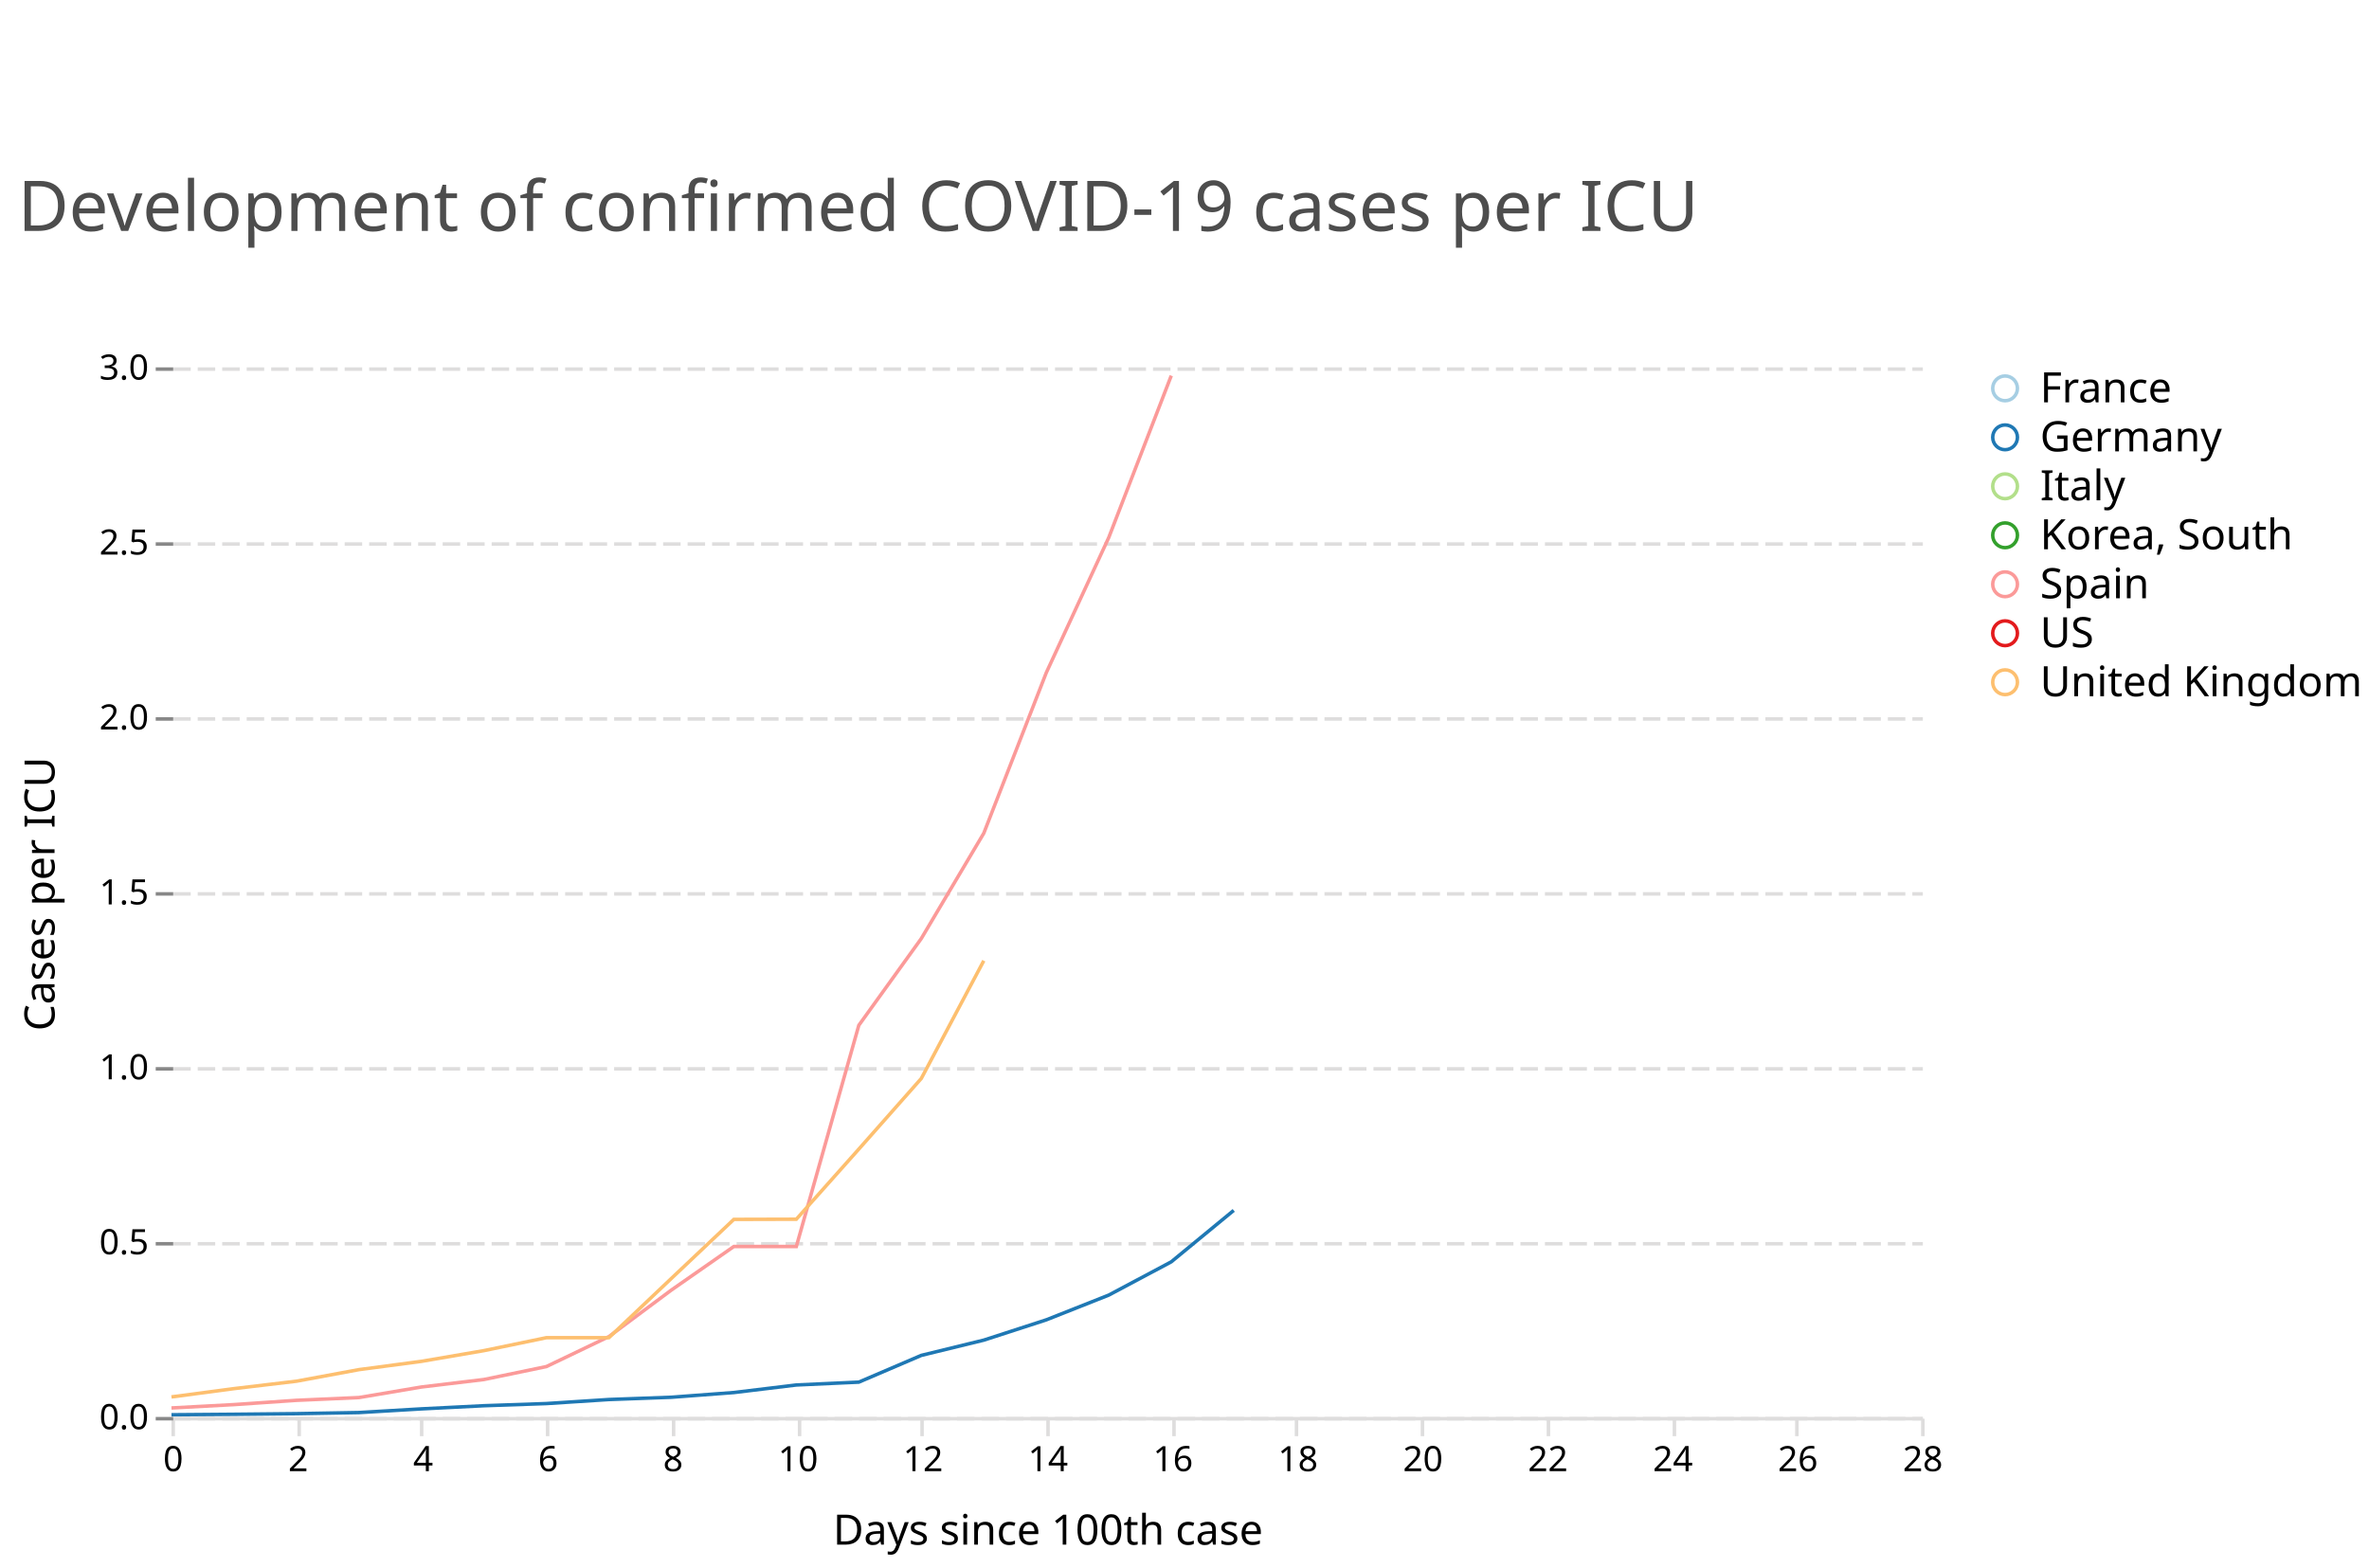
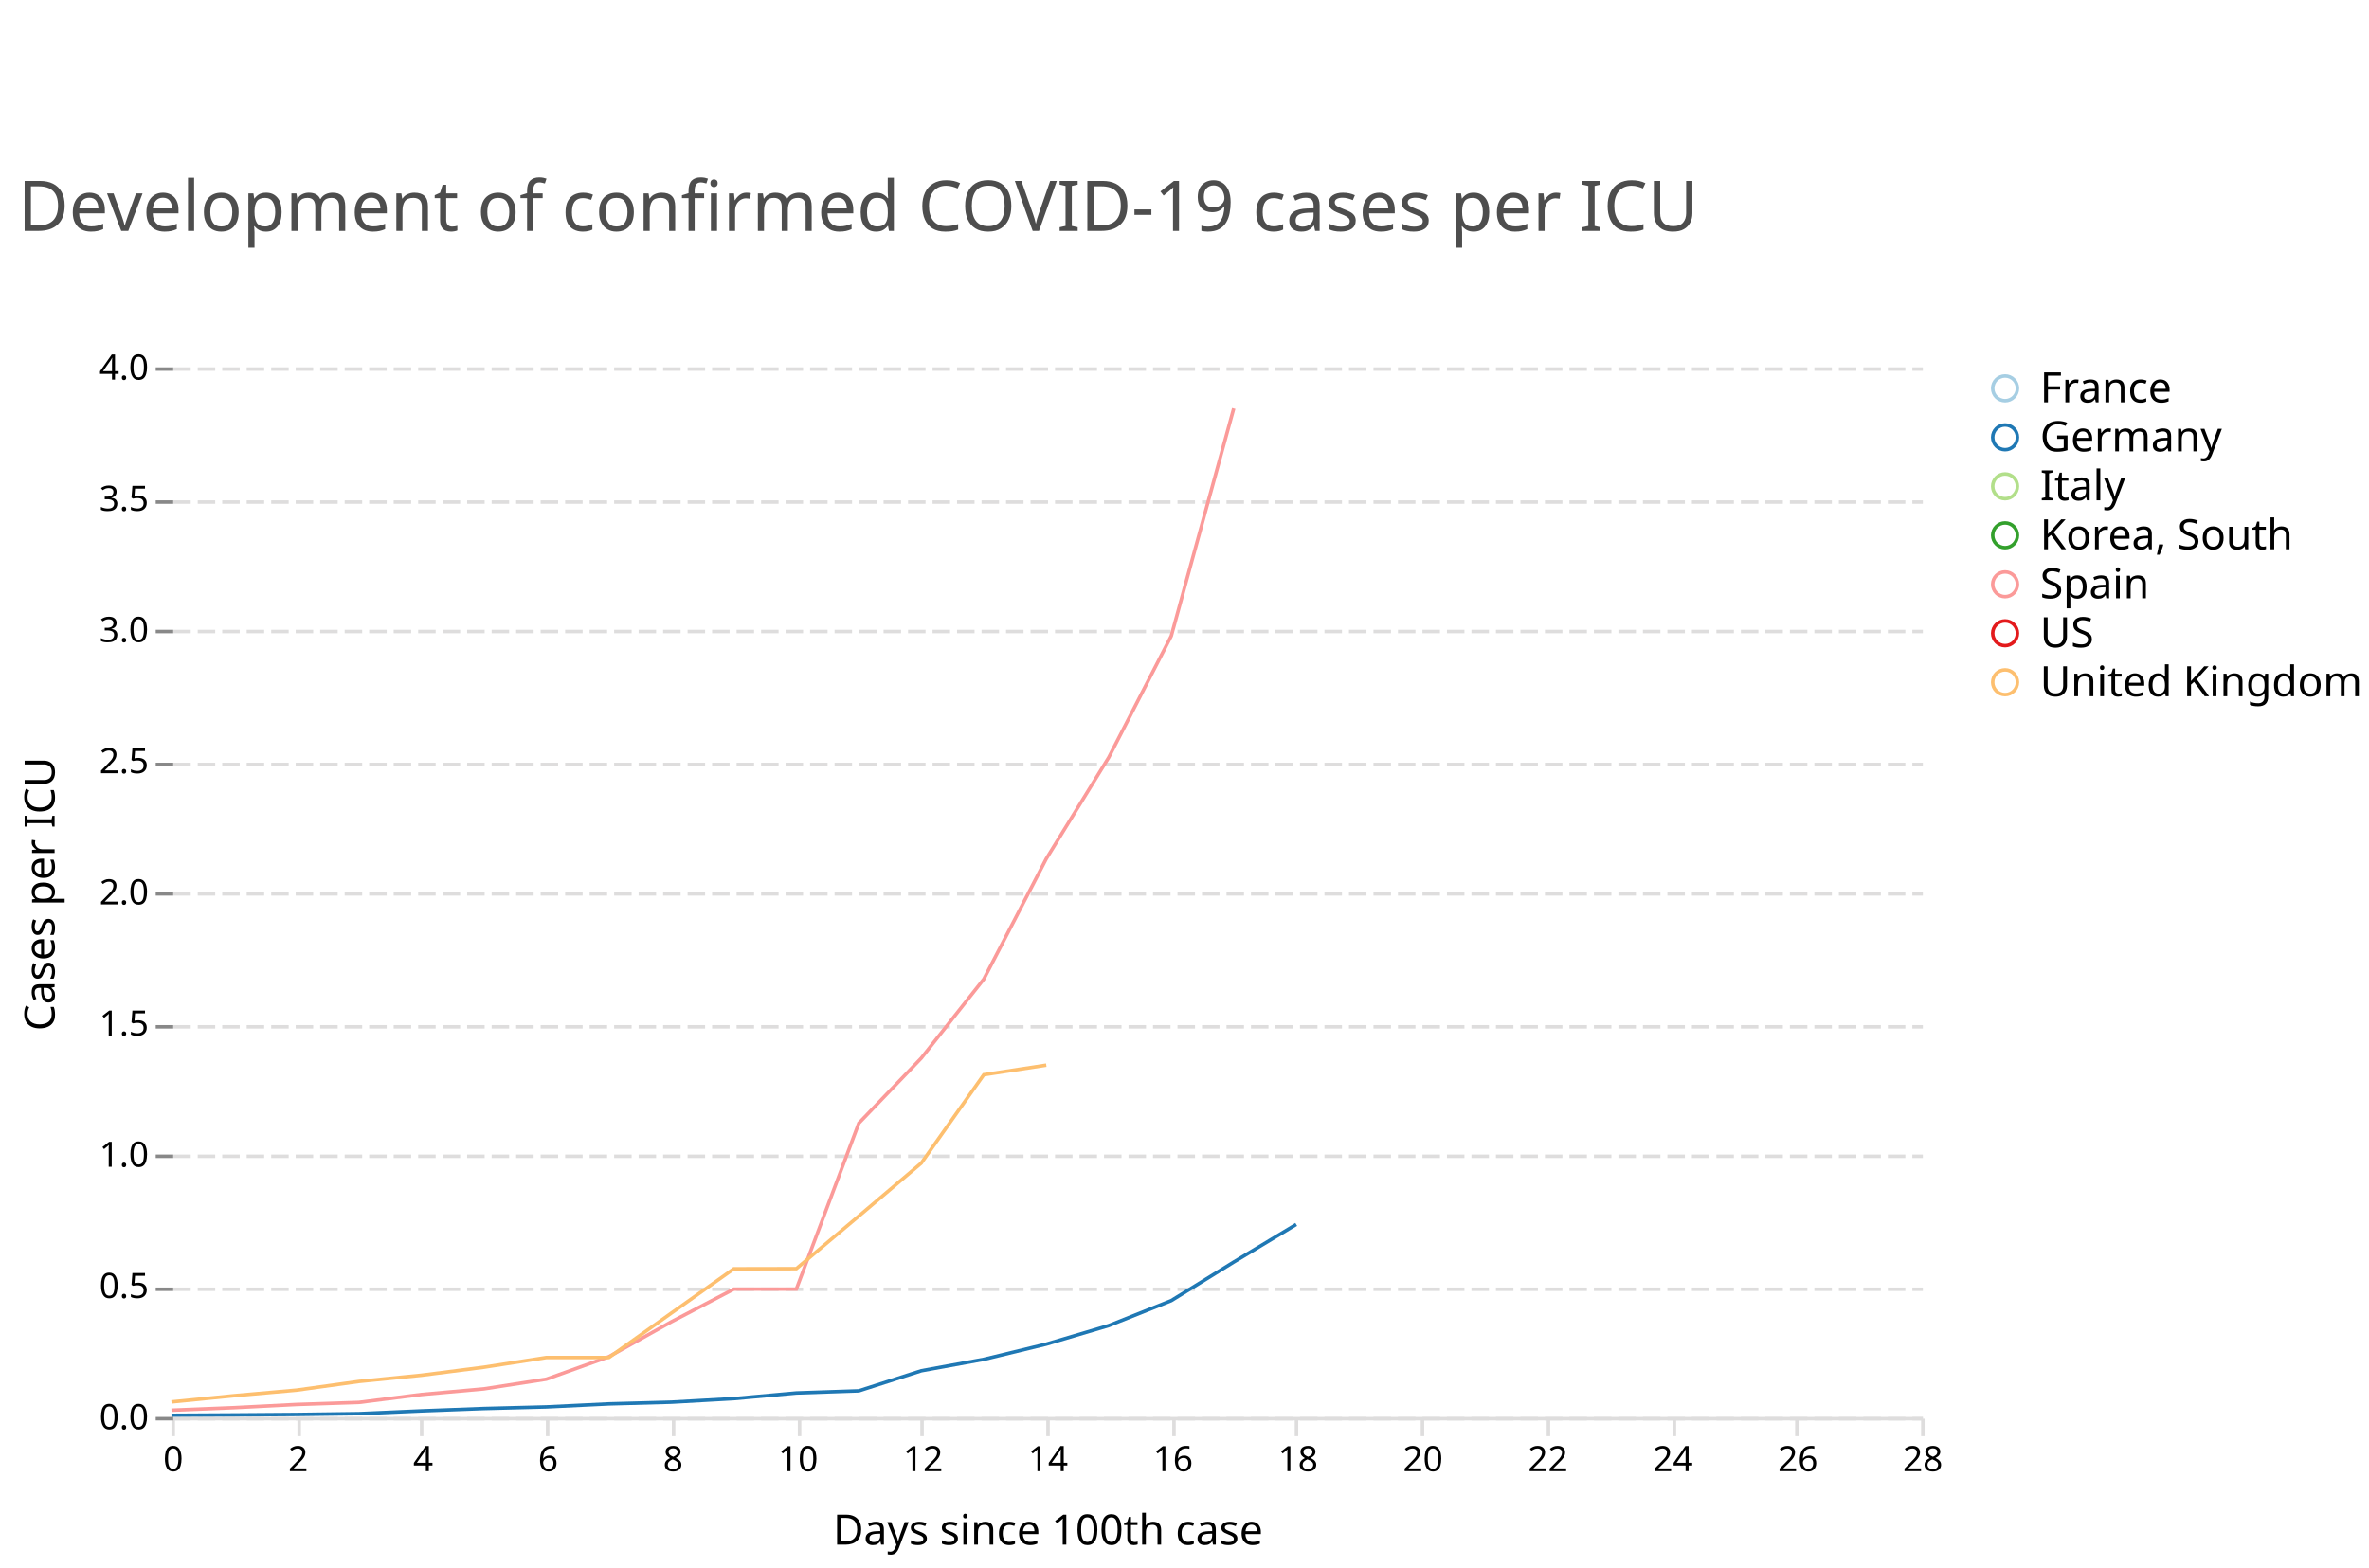
- <svg xmlns="http://www.w3.org/2000/svg" class="marks" width="677" height="448" viewBox="0 0 677 448" version="1.1">
+ <svg xmlns="http://www.w3.org/2000/svg" class="marks" width="1015.5" height="672" viewBox="0 0 677 448" version="1.1">
  <g transform="translate(49,105)">
    <g class="mark-group role-frame root">
      <g transform="translate(0,0)">
        <path class="background" d="M0,0h500v300h-500Z" style="fill: none; stroke: #ddd; stroke-width: 0;" />
        <g>
          <g class="mark-group role-axis">
            <g transform="translate(0.5,0.5)">
              <path class="background" d="M0,0h0v0h0Z" style="pointer-events: none; fill: none;" />
              <g>
                <g class="mark-rule role-axis-grid" style="pointer-events: none;">
                  <line transform="translate(0,300)" x2="500" y2="0" style="fill: none; stroke: #DEDDDD; stroke-width: 1; stroke-dasharray: 5,2; opacity: 1;" />
-                   <line transform="translate(0,250)" x2="500" y2="0" style="fill: none; stroke: #DEDDDD; stroke-width: 1; stroke-dasharray: 5,2; opacity: 1;" />
-                   <line transform="translate(0,200)" x2="500" y2="0" style="fill: none; stroke: #DEDDDD; stroke-width: 1; stroke-dasharray: 5,2; opacity: 1;" />
+                   <line transform="translate(0,263)" x2="500" y2="0" style="fill: none; stroke: #DEDDDD; stroke-width: 1; stroke-dasharray: 5,2; opacity: 1;" />
+                   <line transform="translate(0,225)" x2="500" y2="0" style="fill: none; stroke: #DEDDDD; stroke-width: 1; stroke-dasharray: 5,2; opacity: 1;" />
+                   <line transform="translate(0,188)" x2="500" y2="0" style="fill: none; stroke: #DEDDDD; stroke-width: 1; stroke-dasharray: 5,2; opacity: 1;" />
                  <line transform="translate(0,150)" x2="500" y2="0" style="fill: none; stroke: #DEDDDD; stroke-width: 1; stroke-dasharray: 5,2; opacity: 1;" />
-                   <line transform="translate(0,100)" x2="500" y2="0" style="fill: none; stroke: #DEDDDD; stroke-width: 1; stroke-dasharray: 5,2; opacity: 1;" />
-                   <line transform="translate(0,50)" x2="500" y2="0" style="fill: none; stroke: #DEDDDD; stroke-width: 1; stroke-dasharray: 5,2; opacity: 1;" />
+                   <line transform="translate(0,113)" x2="500" y2="0" style="fill: none; stroke: #DEDDDD; stroke-width: 1; stroke-dasharray: 5,2; opacity: 1;" />
+                   <line transform="translate(0,75)" x2="500" y2="0" style="fill: none; stroke: #DEDDDD; stroke-width: 1; stroke-dasharray: 5,2; opacity: 1;" />
+                   <line transform="translate(0,38)" x2="500" y2="0" style="fill: none; stroke: #DEDDDD; stroke-width: 1; stroke-dasharray: 5,2; opacity: 1;" />
                  <line transform="translate(0,0)" x2="500" y2="0" style="fill: none; stroke: #DEDDDD; stroke-width: 1; stroke-dasharray: 5,2; opacity: 1;" />
                </g>
              </g>
              <path class="foreground" d="" style="pointer-events: none; display: none; fill: none;" />
            </g>
          </g>
          <g class="mark-group role-scope pathgroup">
            <g transform="translate(0,0)">
              <path class="background" d="M0,0h500v300h-500Z" style="fill: none;" />
              <g>
                <g class="mark-line role-mark marks">
                  <path style="fill: none; stroke: #a6cee3; stroke-width: 1;" />
                </g>
              </g>
              <path class="foreground" d="" style="display: none; fill: none;" />
            </g>
            <g transform="translate(0,0)">
              <path class="background" d="M0,0h500v300h-500Z" style="fill: none;" />
              <g>
                <g class="mark-line role-mark marks">
-                   <path d="M0,299.377L17.857,299.238L35.714,299.061L53.571,298.745L71.429,297.691L89.286,296.791L107.143,296.173L125,295.019L142.857,294.368L160.714,293.022L178.571,290.862L196.429,290.048L214.286,282.399L232.143,278.04L250,272.245L267.857,265.171L285.714,255.664L303.571,240.961" style="fill: none; stroke: #1f78b4; stroke-width: 1;" />
+                   <path d="M0,299.533L17.857,299.429L35.714,299.296L53.571,299.059L71.429,298.269L89.286,297.593L107.143,297.13L125,296.264L142.857,295.776L160.714,294.766L178.571,293.146L196.429,292.536L214.286,286.799L232.143,283.53L250,279.184L267.857,273.878L285.714,266.748L303.571,255.72L321.429,244.969" style="fill: none; stroke: #1f78b4; stroke-width: 1;" />
                </g>
              </g>
              <path class="foreground" d="" style="display: none; fill: none;" />
            </g>
            <g transform="translate(0,0)">
              <path class="background" d="M0,0h500v300h-500Z" style="fill: none;" />
              <g>
                <g class="mark-line role-mark marks">
                  <path style="fill: none; stroke: #b2df8a; stroke-width: 1;" />
                </g>
              </g>
              <path class="foreground" d="" style="display: none; fill: none;" />
            </g>
            <g transform="translate(0,0)">
              <path class="background" d="M0,0h500v300h-500Z" style="fill: none;" />
              <g>
                <g class="mark-line role-mark marks">
                  <path style="fill: none; stroke: #33a02c; stroke-width: 1;" />
                </g>
              </g>
              <path class="foreground" d="" style="display: none; fill: none;" />
            </g>
            <g transform="translate(0,0)">
              <path class="background" d="M0,0h500v300h-500Z" style="fill: none;" />
              <g>
                <g class="mark-line role-mark marks">
-                   <path d="M0,297.432L17.857,296.47L35.714,295.25L53.571,294.458L71.429,291.441L89.286,289.302L107.143,285.6L125,277.042L142.857,263.733L160.714,251.28L178.571,251.28L196.429,188.054L214.286,163.255L232.143,133.151L250,87.277L267.857,48.635L285.714,2.376" style="fill: none; stroke: #fb9a99; stroke-width: 1;" />
+                   <path d="M0,298.074L17.857,297.352L35.714,296.437L53.571,295.844L71.429,293.581L89.286,291.976L107.143,289.2L125,282.781L142.857,272.8L160.714,263.46L178.571,263.46L196.429,216.04L214.286,197.442L232.143,174.863L250,140.458L267.857,111.476L285.714,76.782L303.571,11.742" style="fill: none; stroke: #fb9a99; stroke-width: 1;" />
                </g>
              </g>
              <path class="foreground" d="" style="display: none; fill: none;" />
            </g>
            <g transform="translate(0,0)">
              <path class="background" d="M0,0h500v300h-500Z" style="fill: none;" />
              <g>
                <g class="mark-line role-mark marks">
                  <path style="fill: none; stroke: #e31a1c; stroke-width: 1;" />
                </g>
              </g>
              <path class="foreground" d="" style="display: none; fill: none;" />
            </g>
            <g transform="translate(0,0)">
              <path class="background" d="M0,0h500v300h-500Z" style="fill: none;" />
              <g>
                <g class="mark-line role-mark marks">
-                   <path d="M0,294.274L17.857,291.905L35.714,289.782L53.571,286.475L71.429,284.106L89.286,281.046L107.143,277.343L125,277.343L142.857,260.413L160.714,243.531L178.571,243.482L196.429,223.442L214.286,203.253L232.143,169.589" style="fill: none; stroke: #fdbf6f; stroke-width: 1;" />
+                   <path d="M0,295.706L17.857,293.929L35.714,292.337L53.571,289.856L71.429,288.079L89.286,285.784L107.143,283.008L125,283.008L142.857,270.31L160.714,257.649L178.571,257.612L196.429,242.581L214.286,227.44L232.143,202.192L250,199.452" style="fill: none; stroke: #fdbf6f; stroke-width: 1;" />
                </g>
              </g>
              <path class="foreground" d="" style="display: none; fill: none;" />
            </g>
          </g>
          <g class="mark-group role-legend">
            <g transform="translate(518,0)">
              <path class="background" d="M0,0h105v96h-105Z" style="pointer-events: none; fill: none;" />
              <g>
                <g class="mark-group role-legend-entry">
                  <g transform="translate(0,0)">
                    <path class="background" d="M0,0h0v0h0Z" style="pointer-events: none; fill: none;" />
                    <g>
                      <g class="mark-group role-scope">
                        <g transform="translate(0,0)">
-                           <path class="background" d="M0,0h104.683v12h-104.683Z" style="pointer-events: none; fill: none; opacity: 1;" />
+                           <path class="background" d="M0,0h104.224v12h-104.224Z" style="pointer-events: none; fill: none; opacity: 1;" />
                          <g>
                            <g class="mark-symbol role-legend-symbol" style="pointer-events: none;">
                              <path transform="translate(6,6)" d="M3.536,0A3.536,3.536,0,1,1,-3.536,0A3.536,3.536,0,1,1,3.536,0" style="fill: none; stroke: #a6cee3; stroke-width: 1; opacity: 1;" />
                            </g>
                            <g class="mark-text role-legend-label" style="pointer-events: none;">
                              <text text-anchor="start" transform="translate(16,10)" style="font-family: Avenir; font-size: 12px; fill: #000; opacity: 1;">France</text>
                            </g>
                          </g>
                          <path class="foreground" d="" style="pointer-events: none; display: none; fill: none;" />
                        </g>
                        <g transform="translate(0,14)">
-                           <path class="background" d="M0,0h104.683v12h-104.683Z" style="pointer-events: none; fill: none; opacity: 1;" />
+                           <path class="background" d="M0,0h104.224v12h-104.224Z" style="pointer-events: none; fill: none; opacity: 1;" />
                          <g>
                            <g class="mark-symbol role-legend-symbol" style="pointer-events: none;">
                              <path transform="translate(6,6)" d="M3.536,0A3.536,3.536,0,1,1,-3.536,0A3.536,3.536,0,1,1,3.536,0" style="fill: none; stroke: #1f78b4; stroke-width: 1; opacity: 1;" />
                            </g>
                            <g class="mark-text role-legend-label" style="pointer-events: none;">
                              <text text-anchor="start" transform="translate(16,10)" style="font-family: Avenir; font-size: 12px; fill: #000; opacity: 1;">Germany</text>
                            </g>
                          </g>
                          <path class="foreground" d="" style="pointer-events: none; display: none; fill: none;" />
                        </g>
                        <g transform="translate(0,28)">
-                           <path class="background" d="M0,0h104.683v12h-104.683Z" style="pointer-events: none; fill: none; opacity: 1;" />
+                           <path class="background" d="M0,0h104.224v12h-104.224Z" style="pointer-events: none; fill: none; opacity: 1;" />
                          <g>
                            <g class="mark-symbol role-legend-symbol" style="pointer-events: none;">
                              <path transform="translate(6,6)" d="M3.536,0A3.536,3.536,0,1,1,-3.536,0A3.536,3.536,0,1,1,3.536,0" style="fill: none; stroke: #b2df8a; stroke-width: 1; opacity: 1;" />
                            </g>
                            <g class="mark-text role-legend-label" style="pointer-events: none;">
                              <text text-anchor="start" transform="translate(16,10)" style="font-family: Avenir; font-size: 12px; fill: #000; opacity: 1;">Italy</text>
                            </g>
                          </g>
                          <path class="foreground" d="" style="pointer-events: none; display: none; fill: none;" />
                        </g>
                        <g transform="translate(0,42)">
-                           <path class="background" d="M0,0h104.683v12h-104.683Z" style="pointer-events: none; fill: none; opacity: 1;" />
+                           <path class="background" d="M0,0h104.224v12h-104.224Z" style="pointer-events: none; fill: none; opacity: 1;" />
                          <g>
                            <g class="mark-symbol role-legend-symbol" style="pointer-events: none;">
                              <path transform="translate(6,6)" d="M3.536,0A3.536,3.536,0,1,1,-3.536,0A3.536,3.536,0,1,1,3.536,0" style="fill: none; stroke: #33a02c; stroke-width: 1; opacity: 1;" />
                            </g>
                            <g class="mark-text role-legend-label" style="pointer-events: none;">
                              <text text-anchor="start" transform="translate(16,10)" style="font-family: Avenir; font-size: 12px; fill: #000; opacity: 1;">Korea, South</text>
                            </g>
                          </g>
                          <path class="foreground" d="" style="pointer-events: none; display: none; fill: none;" />
                        </g>
                        <g transform="translate(0,56)">
-                           <path class="background" d="M0,0h104.683v12h-104.683Z" style="pointer-events: none; fill: none; opacity: 1;" />
+                           <path class="background" d="M0,0h104.224v12h-104.224Z" style="pointer-events: none; fill: none; opacity: 1;" />
                          <g>
                            <g class="mark-symbol role-legend-symbol" style="pointer-events: none;">
                              <path transform="translate(6,6)" d="M3.536,0A3.536,3.536,0,1,1,-3.536,0A3.536,3.536,0,1,1,3.536,0" style="fill: none; stroke: #fb9a99; stroke-width: 1; opacity: 1;" />
                            </g>
                            <g class="mark-text role-legend-label" style="pointer-events: none;">
                              <text text-anchor="start" transform="translate(16,10)" style="font-family: Avenir; font-size: 12px; fill: #000; opacity: 1;">Spain</text>
                            </g>
                          </g>
                          <path class="foreground" d="" style="pointer-events: none; display: none; fill: none;" />
                        </g>
                        <g transform="translate(0,70)">
-                           <path class="background" d="M0,0h104.683v12h-104.683Z" style="pointer-events: none; fill: none; opacity: 1;" />
+                           <path class="background" d="M0,0h104.224v12h-104.224Z" style="pointer-events: none; fill: none; opacity: 1;" />
                          <g>
                            <g class="mark-symbol role-legend-symbol" style="pointer-events: none;">
                              <path transform="translate(6,6)" d="M3.536,0A3.536,3.536,0,1,1,-3.536,0A3.536,3.536,0,1,1,3.536,0" style="fill: none; stroke: #e31a1c; stroke-width: 1; opacity: 1;" />
                            </g>
                            <g class="mark-text role-legend-label" style="pointer-events: none;">
                              <text text-anchor="start" transform="translate(16,10)" style="font-family: Avenir; font-size: 12px; fill: #000; opacity: 1;">US</text>
                            </g>
                          </g>
                          <path class="foreground" d="" style="pointer-events: none; display: none; fill: none;" />
                        </g>
                        <g transform="translate(0,84)">
-                           <path class="background" d="M0,0h104.683v12h-104.683Z" style="pointer-events: none; fill: none; opacity: 1;" />
+                           <path class="background" d="M0,0h104.224v12h-104.224Z" style="pointer-events: none; fill: none; opacity: 1;" />
                          <g>
                            <g class="mark-symbol role-legend-symbol" style="pointer-events: none;">
                              <path transform="translate(6,6)" d="M3.536,0A3.536,3.536,0,1,1,-3.536,0A3.536,3.536,0,1,1,3.536,0" style="fill: none; stroke: #fdbf6f; stroke-width: 1; opacity: 1;" />
                            </g>
                            <g class="mark-text role-legend-label" style="pointer-events: none;">
                              <text text-anchor="start" transform="translate(16,10)" style="font-family: Avenir; font-size: 12px; fill: #000; opacity: 1;">United Kingdom</text>
                            </g>
                          </g>
                          <path class="foreground" d="" style="pointer-events: none; display: none; fill: none;" />
                        </g>
                      </g>
                    </g>
                    <path class="foreground" d="" style="pointer-events: none; display: none; fill: none;" />
                  </g>
                </g>
              </g>
              <path class="foreground" d="" style="pointer-events: none; display: none; fill: none;" />
            </g>
          </g>
          <g class="mark-group role-title">
-             <g transform="translate(-43.91667,-55)">
+             <g transform="translate(-43.89999,-55)">
              <path class="background" d="M0,0h0v0h0Z" style="pointer-events: none; fill: none;" />
              <g>
                <g class="mark-text role-title-text" style="pointer-events: none;">
                  <text text-anchor="start" transform="translate(0,16)" style="font-family: Avenir; font-size: 20px; font-weight: 300; fill: #4d4d4d; opacity: 1;">Development of confirmed COVID-19 cases per ICU</text>
                </g>
              </g>
              <path class="foreground" d="" style="pointer-events: none; display: none; fill: none;" />
            </g>
          </g>
          <g class="mark-group role-axis">
            <g transform="translate(0.5,300.5)">
              <path class="background" d="M0,0h0v0h0Z" style="pointer-events: none; fill: none;" />
              <g>
                <g class="mark-rule role-axis-tick" style="pointer-events: none;">
                  <line transform="translate(0,0)" x2="0" y2="5" style="fill: none; stroke: #DEDDDD; stroke-width: 1; opacity: 1;" />
                  <line transform="translate(36,0)" x2="0" y2="5" style="fill: none; stroke: #DEDDDD; stroke-width: 1; opacity: 1;" />
                  <line transform="translate(71,0)" x2="0" y2="5" style="fill: none; stroke: #DEDDDD; stroke-width: 1; opacity: 1;" />
                  <line transform="translate(107,0)" x2="0" y2="5" style="fill: none; stroke: #DEDDDD; stroke-width: 1; opacity: 1;" />
                  <line transform="translate(143,0)" x2="0" y2="5" style="fill: none; stroke: #DEDDDD; stroke-width: 1; opacity: 1;" />
                  <line transform="translate(179,0)" x2="0" y2="5" style="fill: none; stroke: #DEDDDD; stroke-width: 1; opacity: 1;" />
                  <line transform="translate(214,0)" x2="0" y2="5" style="fill: none; stroke: #DEDDDD; stroke-width: 1; opacity: 1;" />
                  <line transform="translate(250,0)" x2="0" y2="5" style="fill: none; stroke: #DEDDDD; stroke-width: 1; opacity: 1;" />
                  <line transform="translate(286,0)" x2="0" y2="5" style="fill: none; stroke: #DEDDDD; stroke-width: 1; opacity: 1;" />
                  <line transform="translate(321,0)" x2="0" y2="5" style="fill: none; stroke: #DEDDDD; stroke-width: 1; opacity: 1;" />
                  <line transform="translate(357,0)" x2="0" y2="5" style="fill: none; stroke: #DEDDDD; stroke-width: 1; opacity: 1;" />
                  <line transform="translate(393,0)" x2="0" y2="5" style="fill: none; stroke: #DEDDDD; stroke-width: 1; opacity: 1;" />
                  <line transform="translate(429,0)" x2="0" y2="5" style="fill: none; stroke: #DEDDDD; stroke-width: 1; opacity: 1;" />
                  <line transform="translate(464,0)" x2="0" y2="5" style="fill: none; stroke: #DEDDDD; stroke-width: 1; opacity: 1;" />
                  <line transform="translate(500,0)" x2="0" y2="5" style="fill: none; stroke: #DEDDDD; stroke-width: 1; opacity: 1;" />
                </g>
                <g class="mark-text role-axis-label" style="pointer-events: none;">
                  <text text-anchor="middle" transform="translate(0,15)" style="font-family: Avenir; font-size: 10px; fill: #000; opacity: 1;">0</text>
                  <text text-anchor="middle" transform="translate(35.71429,15)" style="font-family: Avenir; font-size: 10px; fill: #000; opacity: 1;">2</text>
                  <text text-anchor="middle" transform="translate(71.42857,15)" style="font-family: Avenir; font-size: 10px; fill: #000; opacity: 1;">4</text>
                  <text text-anchor="middle" transform="translate(107.1429,15)" style="font-family: Avenir; font-size: 10px; fill: #000; opacity: 1;">6</text>
                  <text text-anchor="middle" transform="translate(142.8571,15)" style="font-family: Avenir; font-size: 10px; fill: #000; opacity: 1;">8</text>
                  <text text-anchor="middle" transform="translate(178.5714,15)" style="font-family: Avenir; font-size: 10px; fill: #000; opacity: 1;">10</text>
                  <text text-anchor="middle" transform="translate(214.2857,15)" style="font-family: Avenir; font-size: 10px; fill: #000; opacity: 1;">12</text>
                  <text text-anchor="middle" transform="translate(250,15)" style="font-family: Avenir; font-size: 10px; fill: #000; opacity: 1;">14</text>
                  <text text-anchor="middle" transform="translate(285.7143,15)" style="font-family: Avenir; font-size: 10px; fill: #000; opacity: 1;">16</text>
                  <text text-anchor="middle" transform="translate(321.4286,15)" style="font-family: Avenir; font-size: 10px; fill: #000; opacity: 1;">18</text>
                  <text text-anchor="middle" transform="translate(357.1429,15)" style="font-family: Avenir; font-size: 10px; fill: #000; opacity: 1;">20</text>
                  <text text-anchor="middle" transform="translate(392.8571,15)" style="font-family: Avenir; font-size: 10px; fill: #000; opacity: 1;">22</text>
                  <text text-anchor="middle" transform="translate(428.5714,15)" style="font-family: Avenir; font-size: 10px; fill: #000; opacity: 1;">24</text>
                  <text text-anchor="middle" transform="translate(464.2857,15)" style="font-family: Avenir; font-size: 10px; fill: #000; opacity: 1;">26</text>
                  <text text-anchor="middle" transform="translate(500,15)" style="font-family: Avenir; font-size: 10px; fill: #000; opacity: 1;">28</text>
                </g>
                <g class="mark-rule role-axis-domain" style="pointer-events: none;">
                  <line transform="translate(0,0)" x2="500" y2="0" style="fill: none; stroke: #DEDDDD; stroke-width: 1; stroke-dashoffset: 10; opacity: 1;" />
                </g>
                <g class="mark-text role-axis-title" style="pointer-events: none;">
                  <text text-anchor="middle" transform="translate(250,36)" style="font-family: Avenir; font-size: 12px; font-weight: 400; fill: #000; opacity: 1;">Days since 100th case</text>
                </g>
              </g>
              <path class="foreground" d="" style="pointer-events: none; display: none; fill: none;" />
            </g>
          </g>
          <g class="mark-group role-axis">
            <g transform="translate(0.5,0.5)">
              <path class="background" d="M0,0h0v0h0Z" style="pointer-events: none; fill: none;" />
              <g>
                <g class="mark-rule role-axis-tick" style="pointer-events: none;">
                  <line transform="translate(0,300)" x2="-5" y2="0" style="fill: none; stroke: #888; stroke-width: 1; opacity: 1;" />
-                   <line transform="translate(0,250)" x2="-5" y2="0" style="fill: none; stroke: #888; stroke-width: 1; opacity: 1;" />
-                   <line transform="translate(0,200)" x2="-5" y2="0" style="fill: none; stroke: #888; stroke-width: 1; opacity: 1;" />
+                   <line transform="translate(0,263)" x2="-5" y2="0" style="fill: none; stroke: #888; stroke-width: 1; opacity: 1;" />
+                   <line transform="translate(0,225)" x2="-5" y2="0" style="fill: none; stroke: #888; stroke-width: 1; opacity: 1;" />
+                   <line transform="translate(0,188)" x2="-5" y2="0" style="fill: none; stroke: #888; stroke-width: 1; opacity: 1;" />
                  <line transform="translate(0,150)" x2="-5" y2="0" style="fill: none; stroke: #888; stroke-width: 1; opacity: 1;" />
-                   <line transform="translate(0,100)" x2="-5" y2="0" style="fill: none; stroke: #888; stroke-width: 1; opacity: 1;" />
-                   <line transform="translate(0,50)" x2="-5" y2="0" style="fill: none; stroke: #888; stroke-width: 1; opacity: 1;" />
+                   <line transform="translate(0,113)" x2="-5" y2="0" style="fill: none; stroke: #888; stroke-width: 1; opacity: 1;" />
+                   <line transform="translate(0,75)" x2="-5" y2="0" style="fill: none; stroke: #888; stroke-width: 1; opacity: 1;" />
+                   <line transform="translate(0,38)" x2="-5" y2="0" style="fill: none; stroke: #888; stroke-width: 1; opacity: 1;" />
                  <line transform="translate(0,0)" x2="-5" y2="0" style="fill: none; stroke: #888; stroke-width: 1; opacity: 1;" />
                </g>
                <g class="mark-text role-axis-label" style="pointer-events: none;">
                  <text text-anchor="end" transform="translate(-7,303)" style="font-family: Avenir; font-size: 10px; fill: #000; opacity: 1;">0.0</text>
-                   <text text-anchor="end" transform="translate(-7,253)" style="font-family: Avenir; font-size: 10px; fill: #000; opacity: 1;">0.5</text>
-                   <text text-anchor="end" transform="translate(-7,203)" style="font-family: Avenir; font-size: 10px; fill: #000; opacity: 1;">1.0</text>
-                   <text text-anchor="end" transform="translate(-7,153)" style="font-family: Avenir; font-size: 10px; fill: #000; opacity: 1;">1.5</text>
-                   <text text-anchor="end" transform="translate(-7,103)" style="font-family: Avenir; font-size: 10px; fill: #000; opacity: 1;">2.0</text>
-                   <text text-anchor="end" transform="translate(-7,53)" style="font-family: Avenir; font-size: 10px; fill: #000; opacity: 1;">2.5</text>
-                   <text text-anchor="end" transform="translate(-7,3)" style="font-family: Avenir; font-size: 10px; fill: #000; opacity: 1;">3.0</text>
+                   <text text-anchor="end" transform="translate(-7,265.5)" style="font-family: Avenir; font-size: 10px; fill: #000; opacity: 1;">0.5</text>
+                   <text text-anchor="end" transform="translate(-7,228)" style="font-family: Avenir; font-size: 10px; fill: #000; opacity: 1;">1.0</text>
+                   <text text-anchor="end" transform="translate(-7,190.5)" style="font-family: Avenir; font-size: 10px; fill: #000; opacity: 1;">1.5</text>
+                   <text text-anchor="end" transform="translate(-7,153)" style="font-family: Avenir; font-size: 10px; fill: #000; opacity: 1;">2.0</text>
+                   <text text-anchor="end" transform="translate(-7,115.5)" style="font-family: Avenir; font-size: 10px; fill: #000; opacity: 1;">2.5</text>
+                   <text text-anchor="end" transform="translate(-7,78)" style="font-family: Avenir; font-size: 10px; fill: #000; opacity: 1;">3.0</text>
+                   <text text-anchor="end" transform="translate(-7,40.5)" style="font-family: Avenir; font-size: 10px; fill: #000; opacity: 1;">3.5</text>
+                   <text text-anchor="end" transform="translate(-7,3)" style="font-family: Avenir; font-size: 10px; fill: #000; opacity: 1;">4.0</text>
                </g>
                <g class="mark-text role-axis-title" style="pointer-events: none;">
-                   <text text-anchor="middle" transform="translate(-30.91667,150) rotate(-90) translate(0,-3)" style="font-family: Avenir; font-size: 12px; font-weight: 400; fill: #000; opacity: 1;">Cases per ICU</text>
+                   <text text-anchor="middle" transform="translate(-30.89999,150) rotate(-90) translate(0,-3)" style="font-family: Avenir; font-size: 12px; font-weight: 400; fill: #000; opacity: 1;">Cases per ICU</text>
                </g>
              </g>
              <path class="foreground" d="" style="pointer-events: none; display: none; fill: none;" />
            </g>
          </g>
        </g>
        <path class="foreground" d="" style="display: none; fill: none;" />
      </g>
    </g>
  </g>
</svg>
